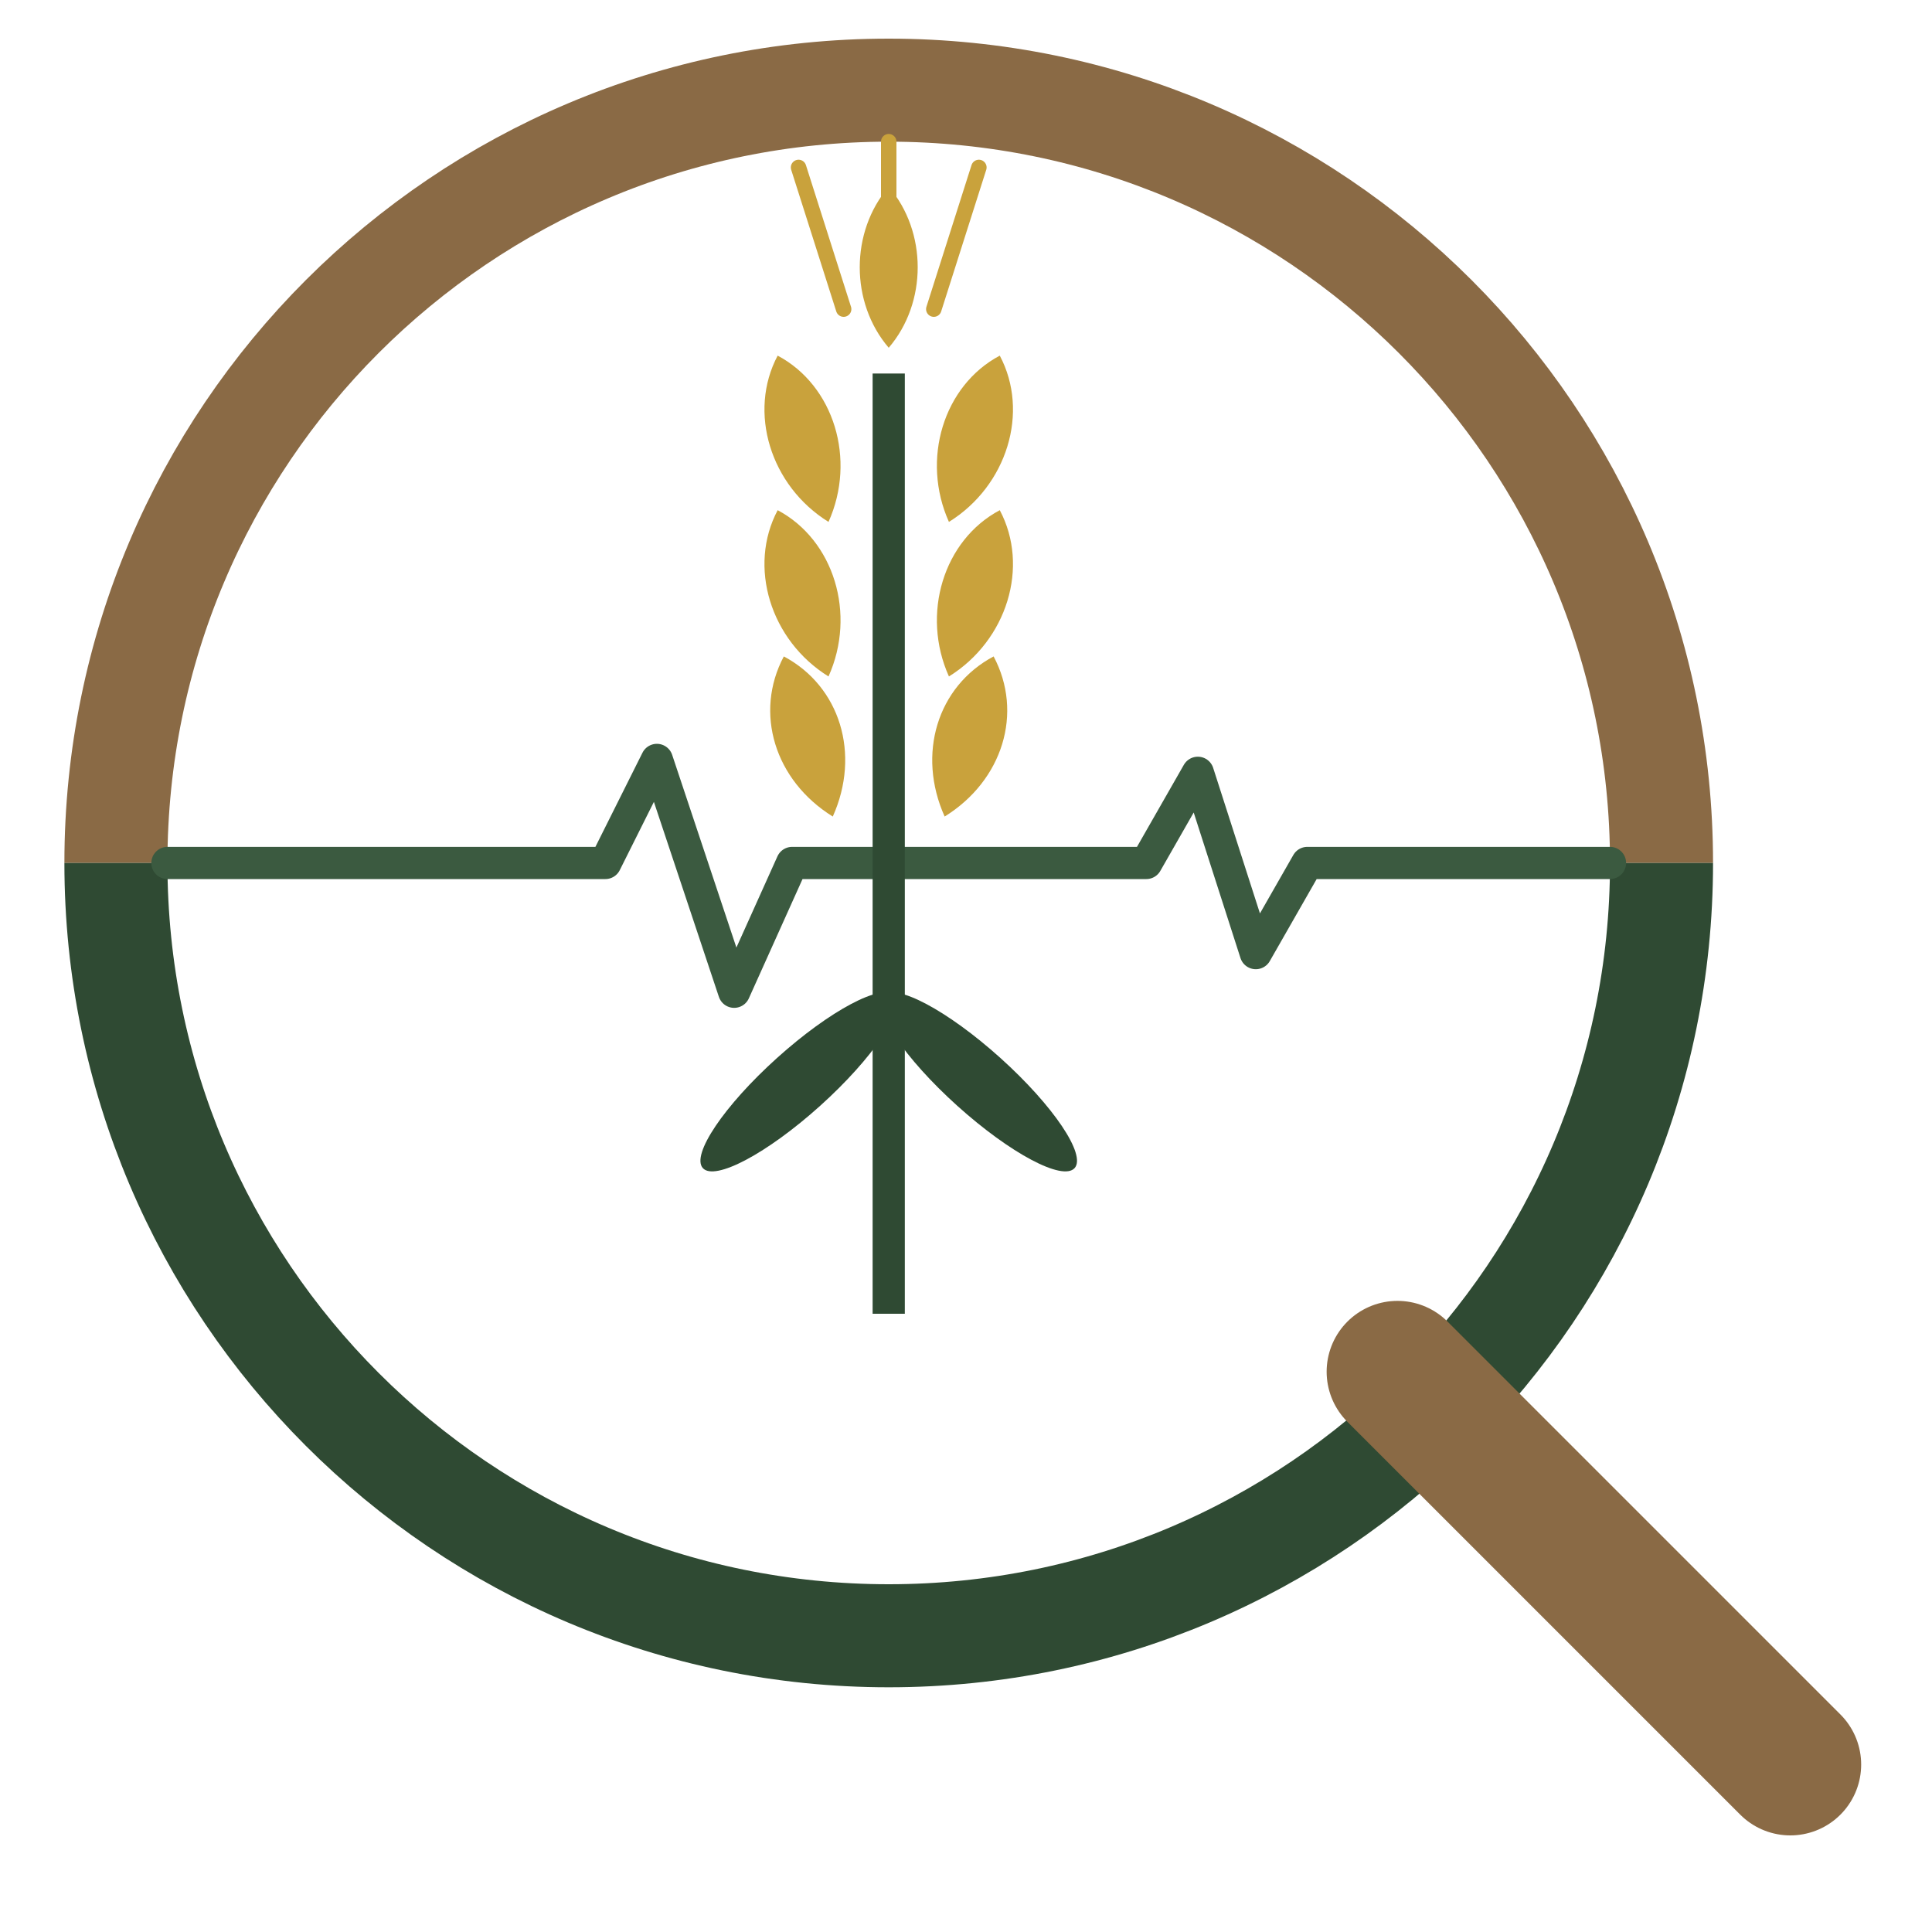
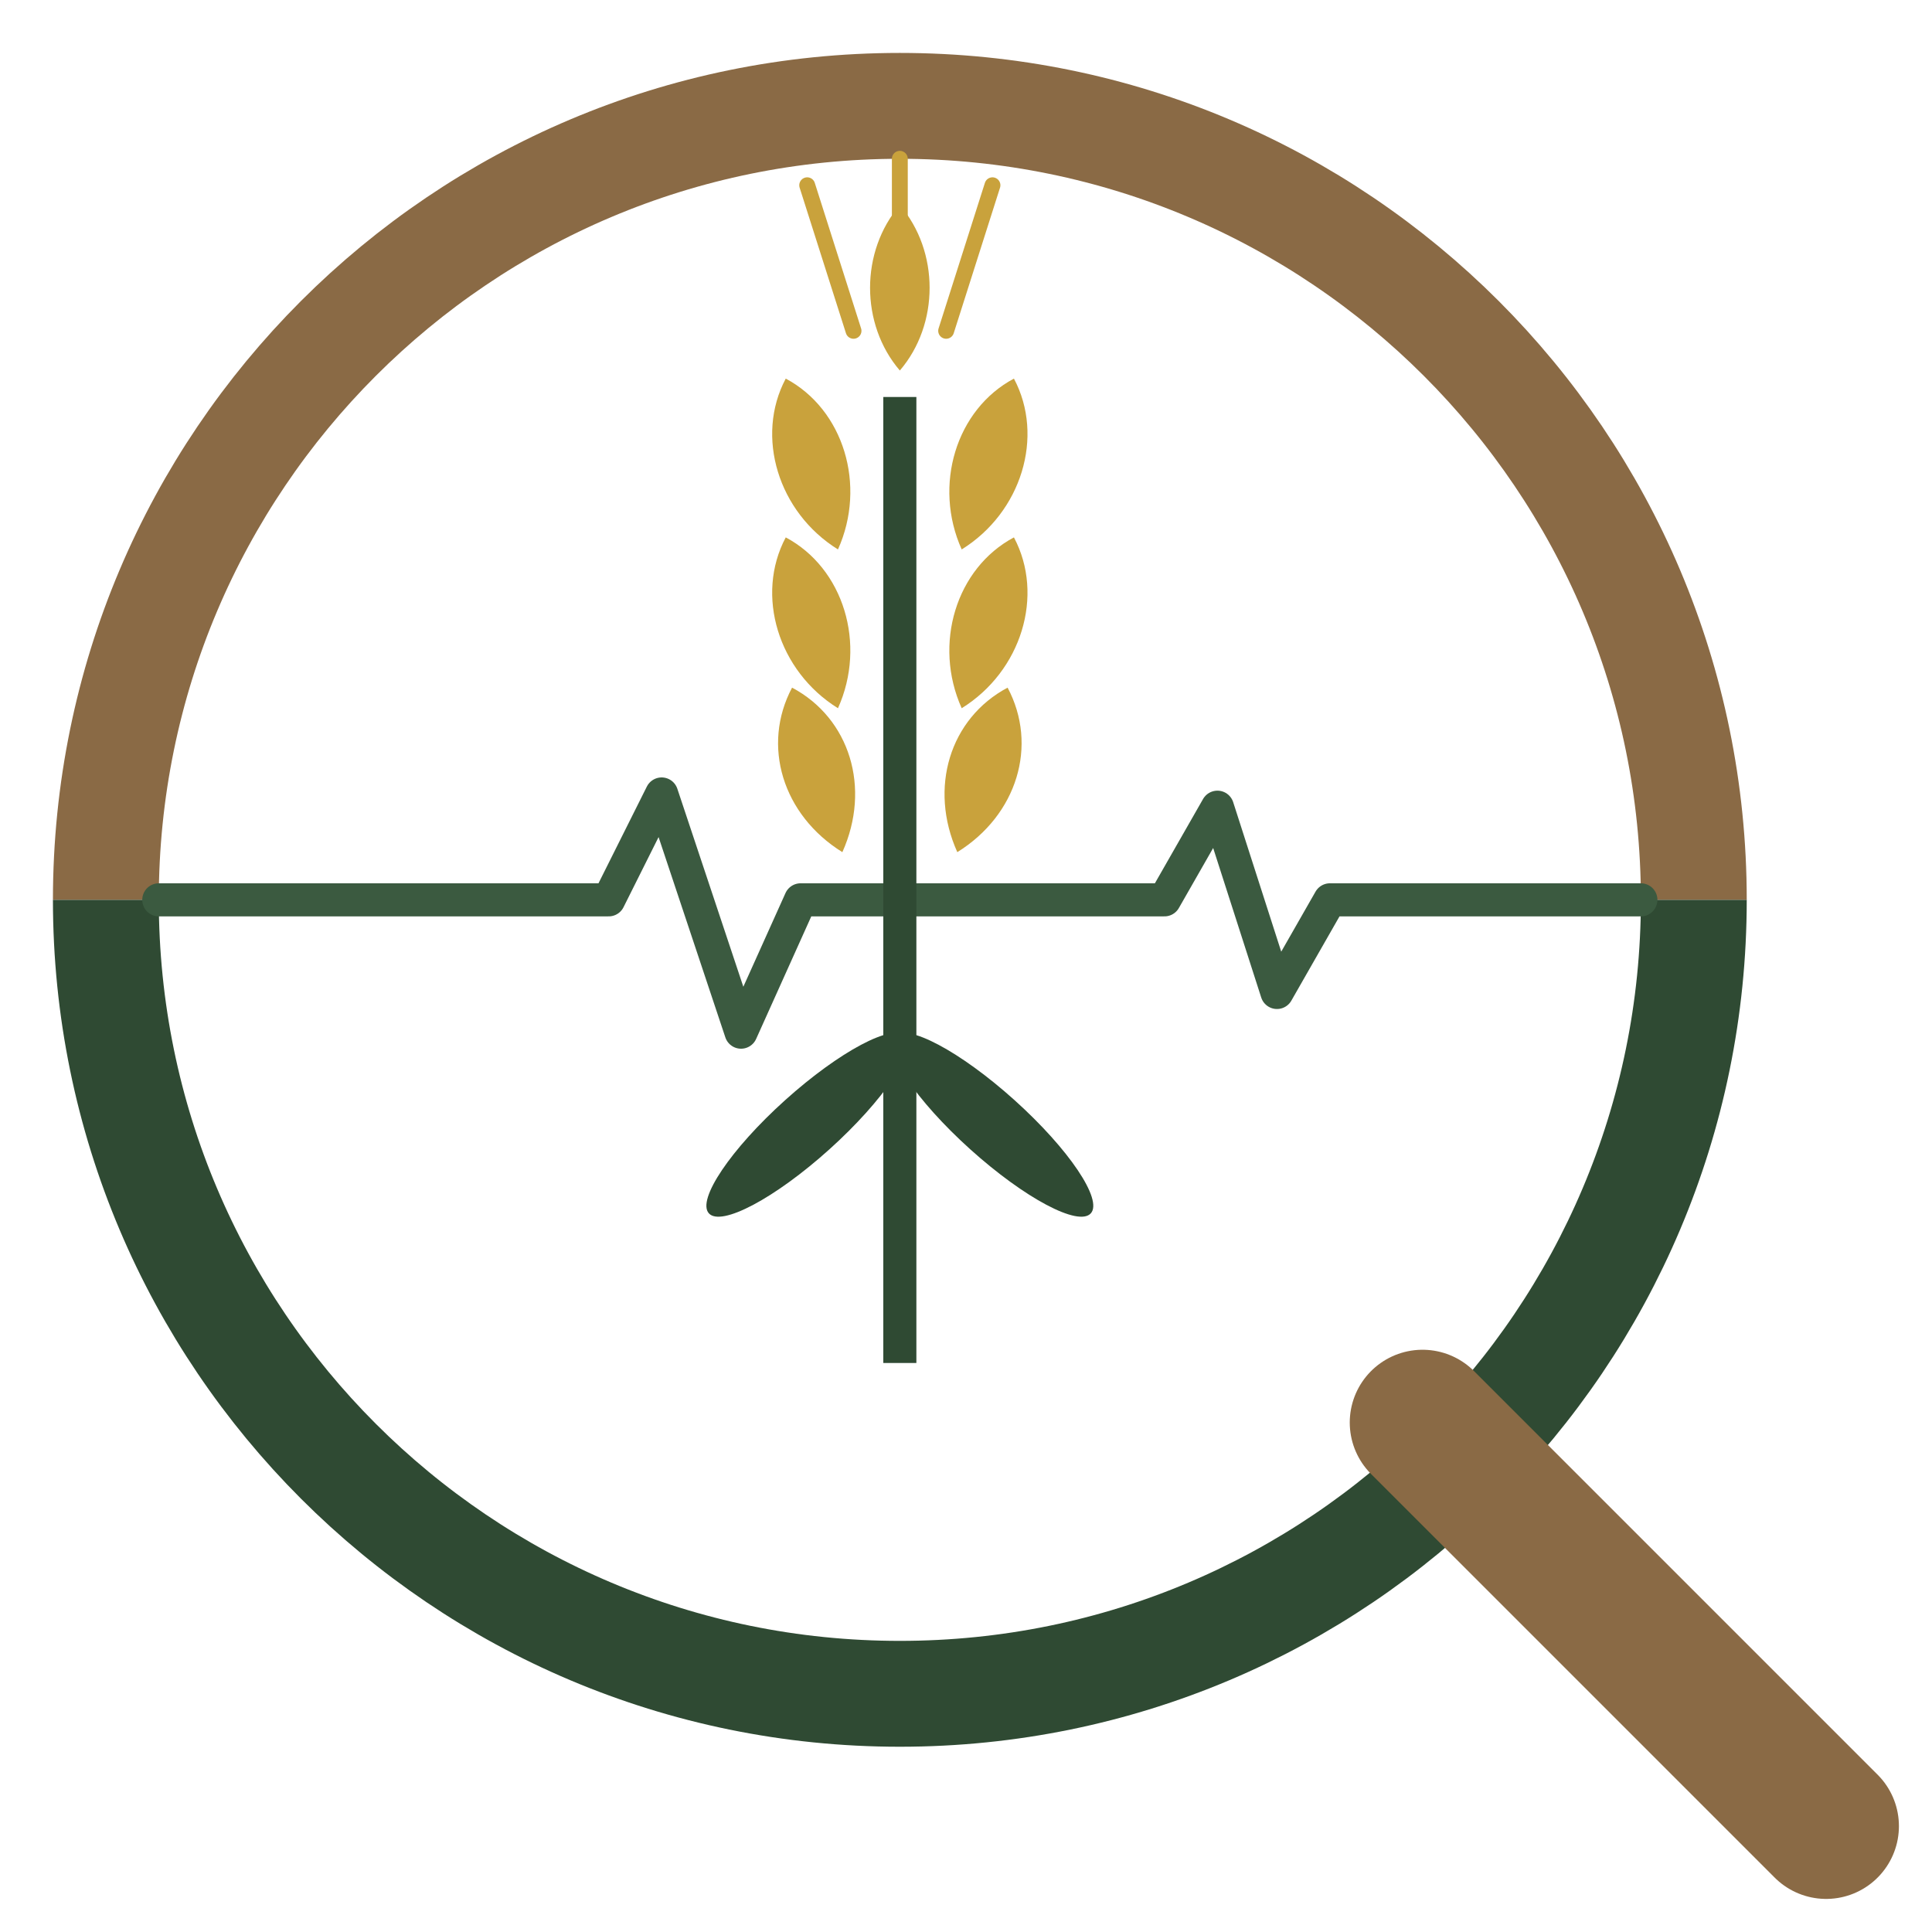
- <svg xmlns="http://www.w3.org/2000/svg" viewBox="82 46 300 300" width="300" height="300">
+ <svg xmlns="http://www.w3.org/2000/svg" viewBox="84 44 292 292" width="292" height="292">
  <path d="M100,180 A120,120 0 0 1 340,180" fill="none" stroke="#8A6A45" stroke-width="16" />
  <path d="M100,180 A120,120 0 0 0 340,180" fill="none" stroke="#2F4A33" stroke-width="16" />
  <line x1="299" y1="259" x2="360" y2="320" stroke="#8A6A45" stroke-width="22" stroke-linecap="round" />
  <polyline points="108,180 165,180 176,180 184,164 196,200 205,180 250,180 260,180 268,166 277,194 285,180 332,180" fill="none" stroke="#3B5A40" stroke-width="5" stroke-linecap="round" stroke-linejoin="round" />
  <g stroke="#C9A23C" stroke-width="2.4" stroke-linecap="round">
    <line x1="220" y1="92" x2="220" y2="68" />
    <line x1="213" y1="94" x2="206" y2="72" />
    <line x1="227" y1="94" x2="234" y2="72" />
  </g>
  <line x1="220" y1="104" x2="220" y2="250" stroke="#2F4A33" stroke-width="5" />
  <g fill="#C9A23C">
    <path d="M220,100 C226,93 226,82 220,75 C214,82 214,93 220,100 Z" />
    <g transform="rotate(-17 220 120)">
      <path d="M220,124 C227,116 227,104 220,97 C213,104 213,116 220,124 Z" transform="translate(-11,0)" />
    </g>
    <g transform="rotate(17 220 120)">
      <path d="M220,124 C227,116 227,104 220,97 C213,104 213,116 220,124 Z" transform="translate(11,0)" />
    </g>
    <g transform="rotate(-17 220 144)">
      <path d="M220,148 C227,140 227,128 220,121 C213,128 213,140 220,148 Z" transform="translate(-11,0)" />
    </g>
    <g transform="rotate(17 220 144)">
      <path d="M220,148 C227,140 227,128 220,121 C213,128 213,140 220,148 Z" transform="translate(11,0)" />
    </g>
    <g transform="rotate(-17 220 167)">
      <path d="M220,170 C227,162 227,151 220,144 C213,151 213,162 220,170 Z" transform="translate(-10,0)" />
    </g>
    <g transform="rotate(17 220 167)">
      <path d="M220,170 C227,162 227,151 220,144 C213,151 213,162 220,170 Z" transform="translate(10,0)" />
    </g>
  </g>
  <g fill="#2F4A33">
    <ellipse cx="206" cy="214" rx="5" ry="20" transform="rotate(48 206 214)" />
    <ellipse cx="234" cy="214" rx="5" ry="20" transform="rotate(-48 234 214)" />
  </g>
</svg>
